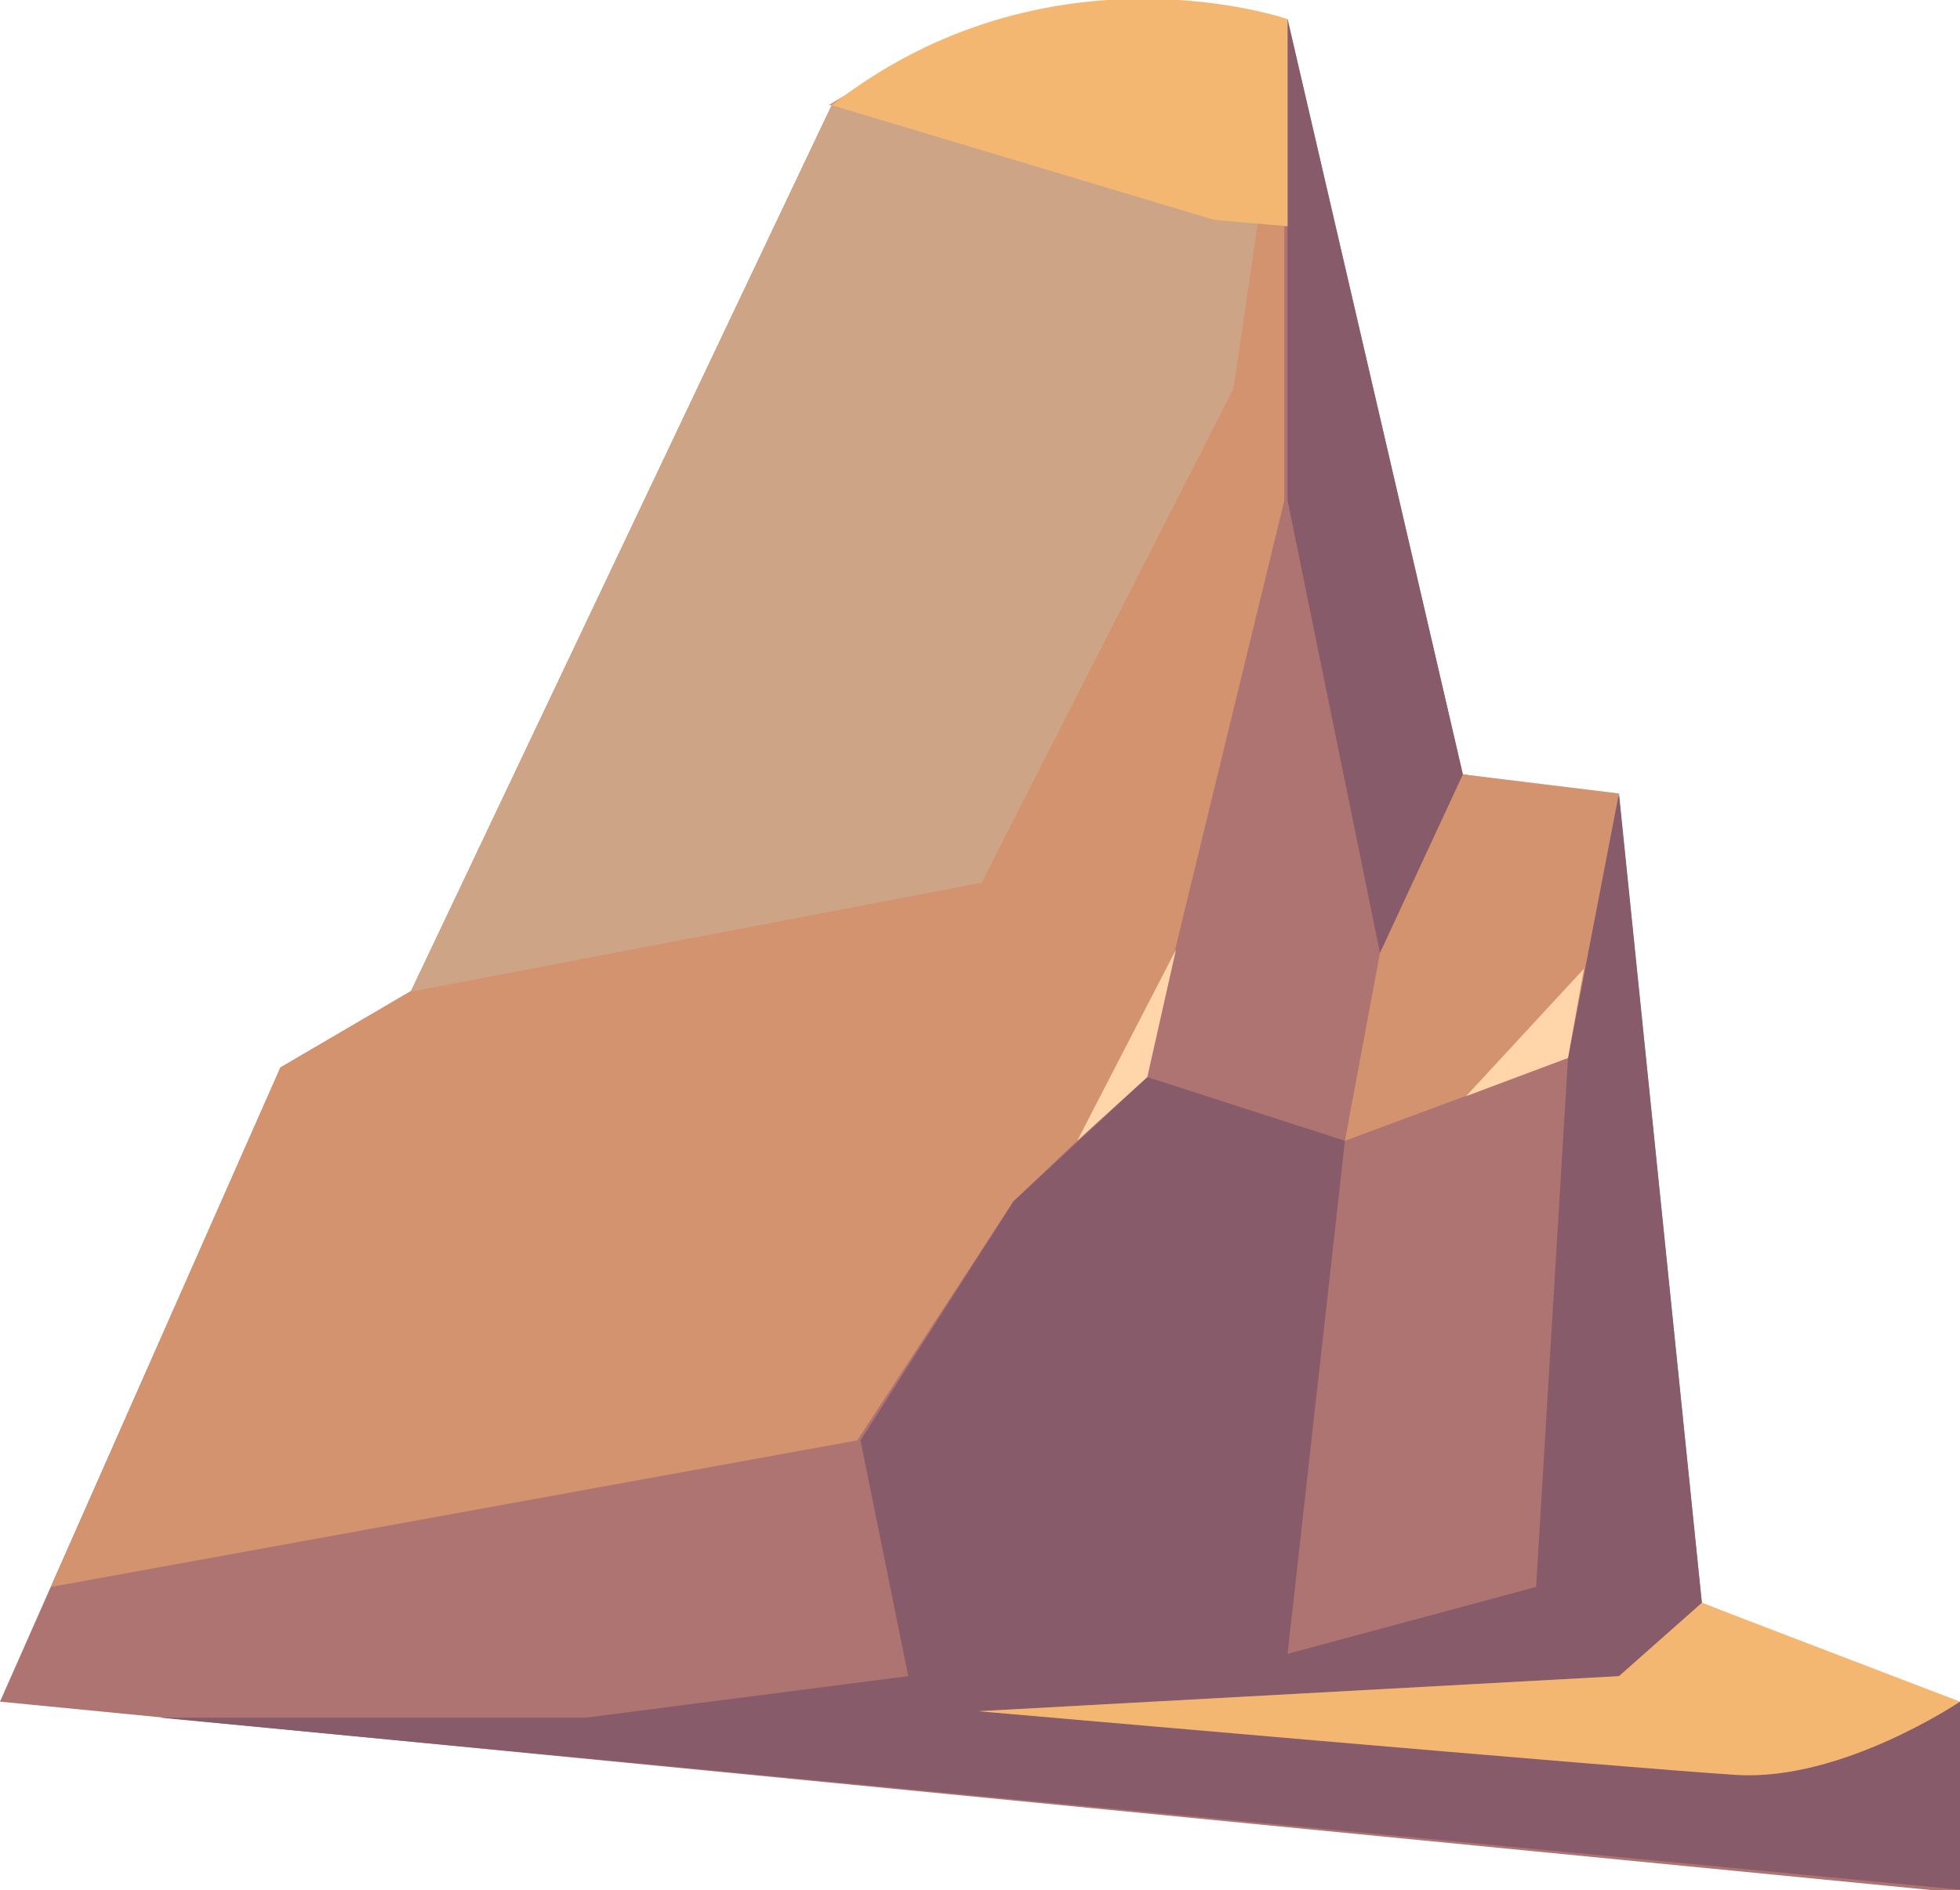
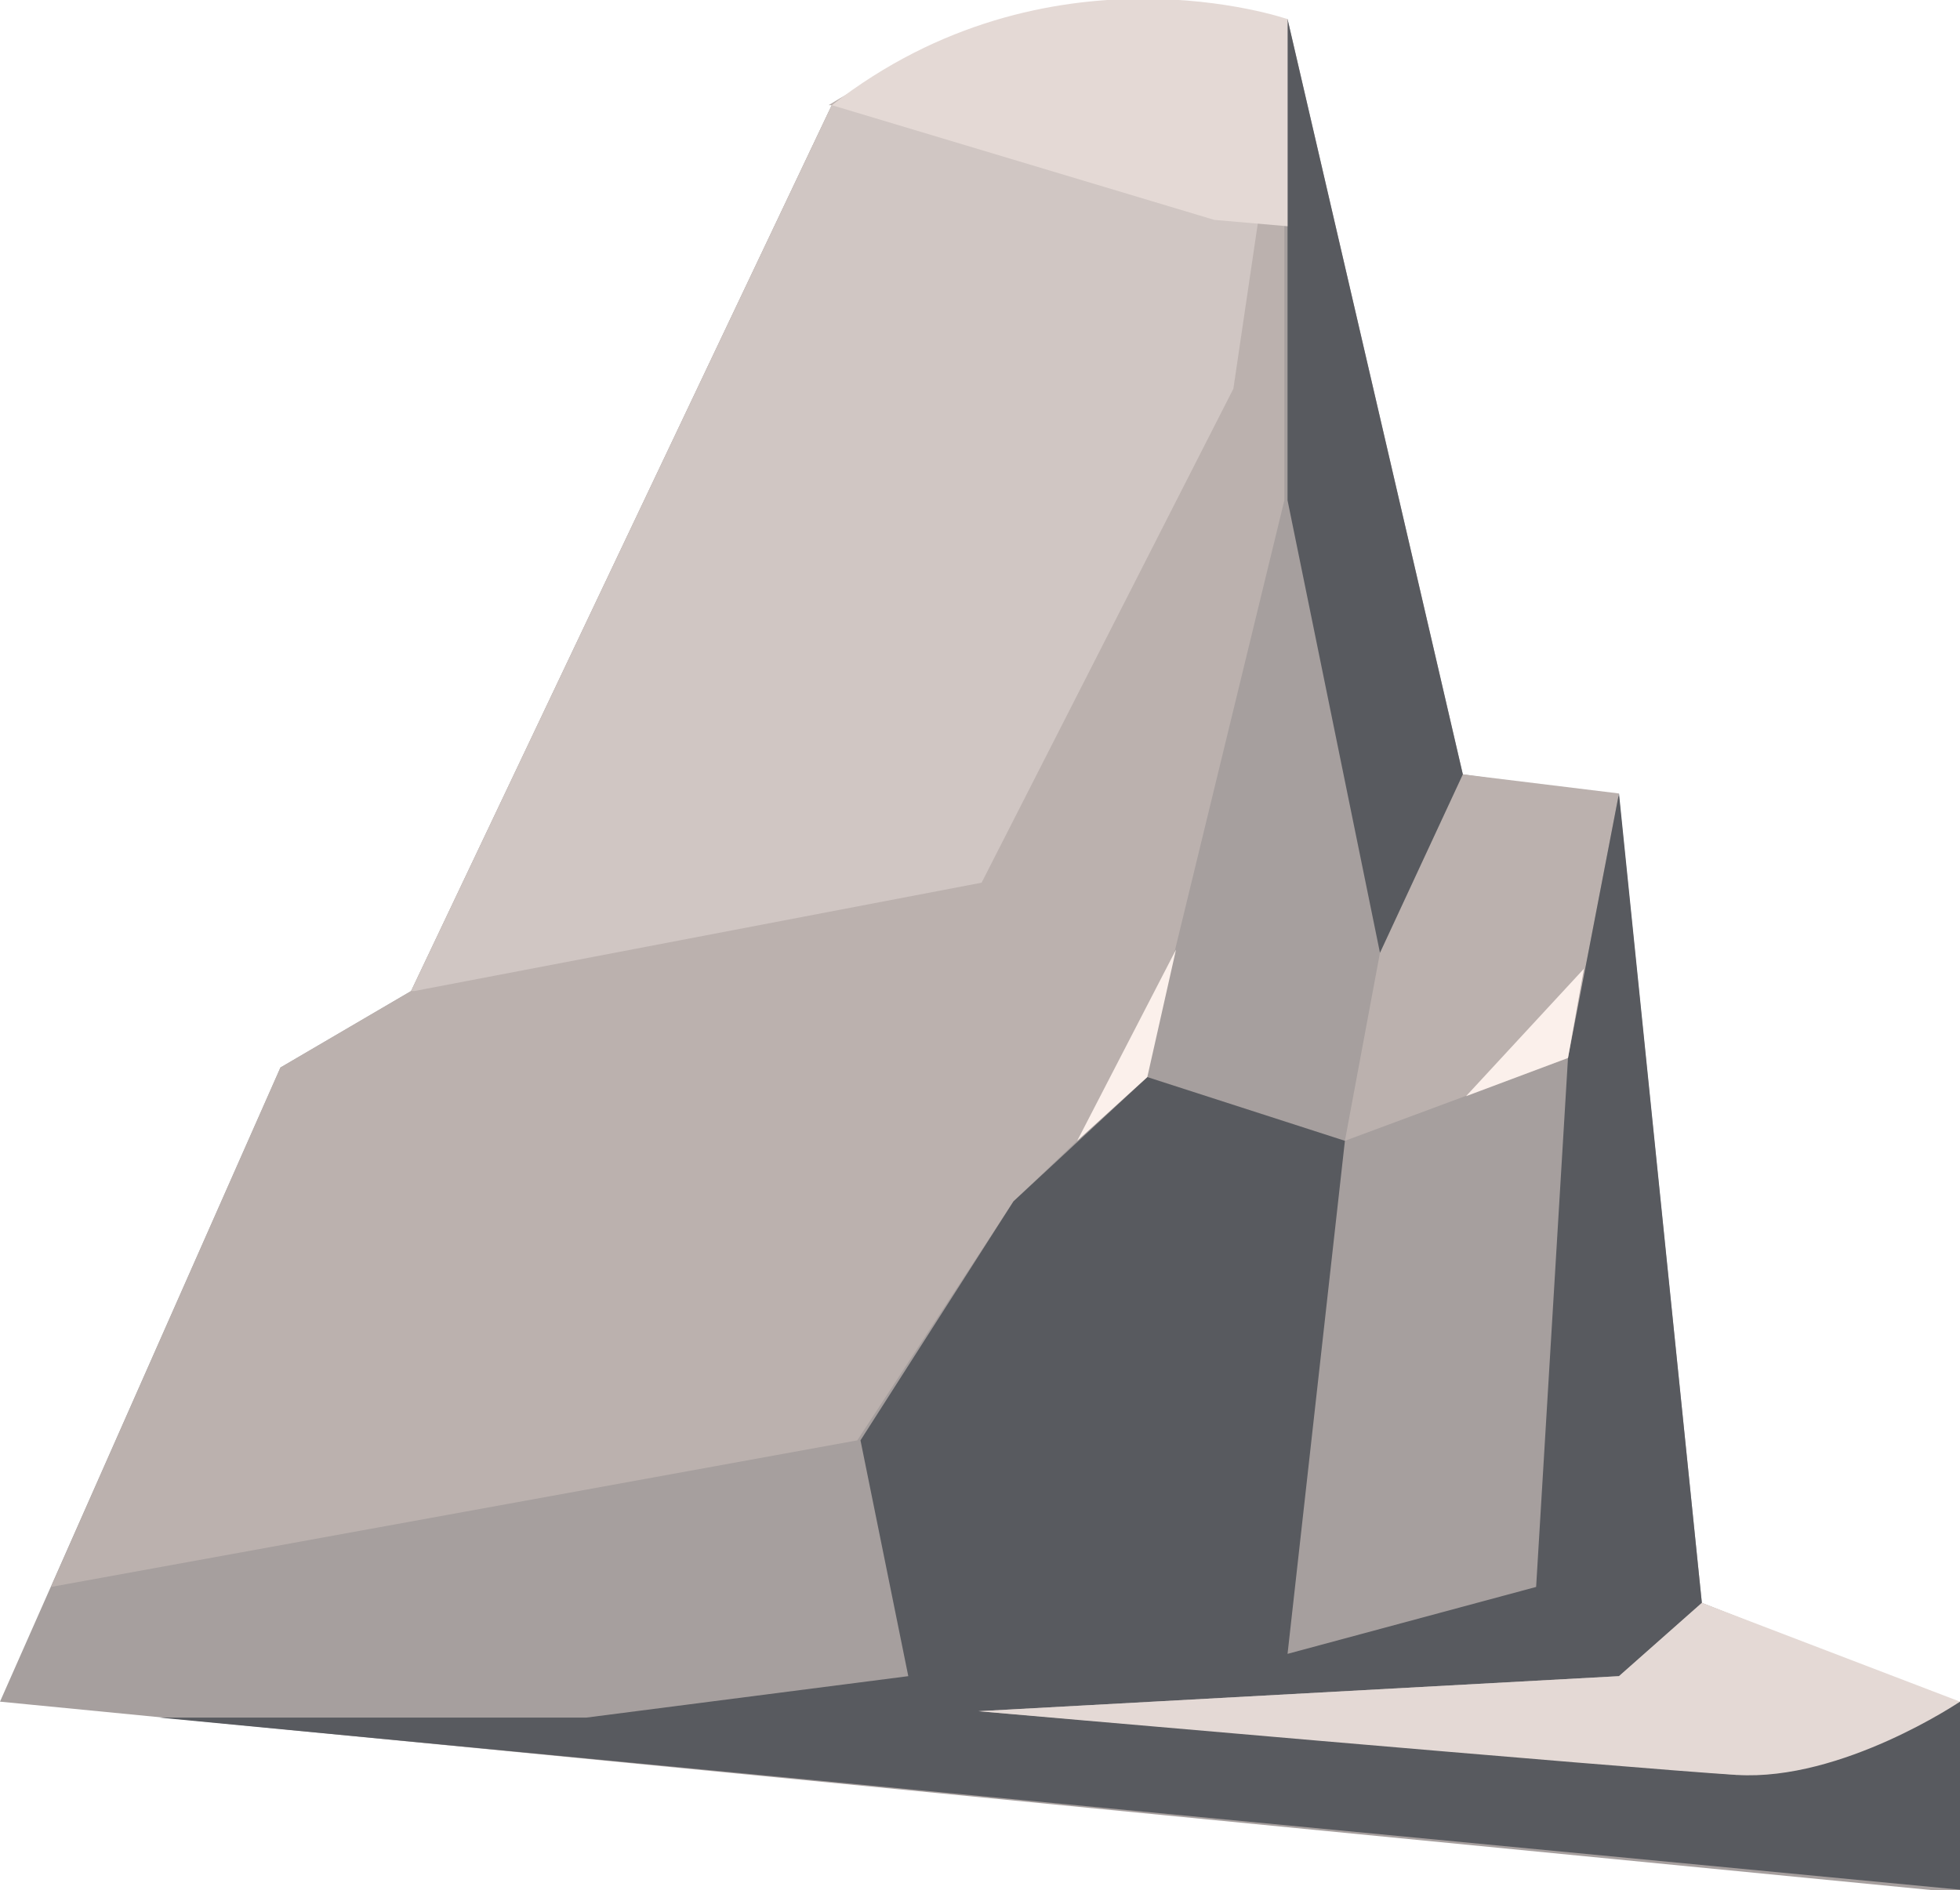
- <svg xmlns="http://www.w3.org/2000/svg" version="1.1" viewBox="0 0 61.5 59.3">
+ <svg xmlns="http://www.w3.org/2000/svg" id="rock-5" version="1.1" viewBox="0 0 61.5 59.3">
  <defs>
    <style>
-       .cls-1 {
-         fill: #ae7471;
+       .st0 {
+         fill: #fbf0eb;
      }

-       .cls-2 {
-         fill: #875b6a;
-         isolation: isolate;
+       .st1 {
+         fill: #d0c6c3;
      }

-       .cls-3 {
-         fill: #ffd5a9;
+       .st2 {
+         fill: #a69f9e;
      }

-       .cls-4 {
-         fill: #d3936e;
+       .st3 {
+         fill: #585a5f;
      }

-       .cls-5 {
-         fill: #cda586;
+       .st4 {
+         display: none;
+         fill: #48a6d9;
+         isolation: isolate;
+         opacity: .2;
      }

-       .cls-6 {
-         fill: #f4b771;
+       .st5 {
+         fill: #bbb1ae;
+       }
+ 
+       .st6 {
+         fill: #e4d9d5;
      }
    </style>
  </defs>
-   <g>
-     <g id="Calque_1">
-       <path id="back" class="cls-1" d="M0,53.4l8.8-19.9,4.1-2.4L26.1,3.3s8.1-3.3,14.3-2.7l5.5,23.7,4.9.7,2.6,25.3,8.1,3.2v5.9L0,53.4Z" />
-       <path id="angle" class="cls-4" d="M26.1,3.3l-13.2,27.8-4.1,2.4L1.6,49.8l25.3-4.6,4.9-7.5,4.1-3.9,4.4-18.1V.6s-7-1.8-14.3,2.7h.1ZM45.9,24.3l-2.6,5.6-1.1,5.9,7-2.6,1.6-8.3-4.9-.6Z" />
-       <path id="shadow" class="cls-2" d="M40.4,15.7l2.9,14.2,2.6-5.6L40.4.6v15.1ZM49.2,33.2l-1,16.6-7.8,2.1,1.8-16.1-6.2-2-4.2,3.9-4.8,7.5,1.5,7.4-10.1,1.3H5l56.5,5.4v-5.9l-7,2.3-23.8-2,20.1-1.1,2.6-2.3-2.6-25.4-1.6,8.3ZM49.2,33.2l-1,16.6,2.6,2.8,2.6-2.3-2.6-25.4-1.6,8.3Z" />
-       <path id="light" class="cls-5" d="M13,31.1l17.8-3.4,7.9-15.5,1.7-11.5s-5.9-.7-14.3,2.6l-13.2,27.8h0Z" />
-       <path id="top" class="cls-6" d="M50.8,52.6l-20.1,1.1s20.5,1.8,23.8,2,7-2.3,7-2.3l-8.1-3.1-2.6,2.3ZM26.1,3.3l12,3.6,2.3.2V.6s-7.5-2.6-14.3,2.7Z" />
-       <path id="edge" class="cls-3" d="M46,34.4l3.7-4-.5,2.8-3.2,1.2ZM33.8,35.8l3.1-6-.9,4-2.2,2Z" />
-     </g>
-   </g>
+   <path id="rock-500" class="st2" d="M0,53.4l8.8-19.9,4.1-2.4L26.1,3.3s8.1-3.3,14.3-2.7l5.5,23.7,4.9.7,2.6,25.3,8.1,3.2v5.9L0,53.4Z" />
+   <path id="rock-400" class="st5" d="M26.1,3.3l-13.2,27.8-4.1,2.4L1.6,49.8l25.3-4.6,4.9-7.5,4.1-3.9,4.4-18.1V.6s-7-1.8-14.3,2.7c0,0,.1,0,.1,0ZM45.9,24.3l-2.6,5.6-1.1,5.9,7-2.6,1.6-8.3s-4.9-.6-4.9-.6Z" />
+   <path id="rock-800" class="st3" d="M40.4,15.7l2.9,14.2,2.6-5.6L40.4.6s0,15.1,0,15.1ZM49.2,33.2l-1,16.6-7.8,2.1,1.8-16.1-6.2-2-4.2,3.9-4.8,7.5,1.5,7.4-10.1,1.3H5l56.5,5.4v-5.9l-7,2.3-23.8-2,20.1-1.1,2.6-2.3-2.6-25.4s-1.6,8.3-1.6,8.3ZM49.2,33.2l-1,16.6,2.6,2.8,2.6-2.3-2.6-25.4s-1.6,8.3-1.6,8.3Z" />
+   <path id="rock-300" class="st1" d="M13,31.1l17.8-3.4,7.9-15.5,1.7-11.5S34.5,0,26.1,3.3l-13.2,27.8h0Z" />
+   <path id="rock-200" class="st6" d="M50.8,52.6l-20.1,1.1s20.5,1.8,23.8,2,7-2.3,7-2.3l-8.1-3.1s-2.6,2.3-2.6,2.3ZM26.1,3.3l12,3.6,2.3.2V.6s-7.5-2.6-14.3,2.7Z" />
+   <path id="rock-100" class="st0" d="M46,34.4l3.7-4-.5,2.8-3.2,1.2ZM33.8,35.8l3.1-6-.9,4s-2.2,2-2.2,2Z" />
+   <path id="rock-fade" class="st4" d="M0,53.4l8.8-19.9,4.1-2.4L26.1,3.3s8.1-3.3,14.3-2.7l5.5,23.7,4.9.7,2.6,25.3,8.1,3.2v5.9L0,53.4Z" />
</svg>
